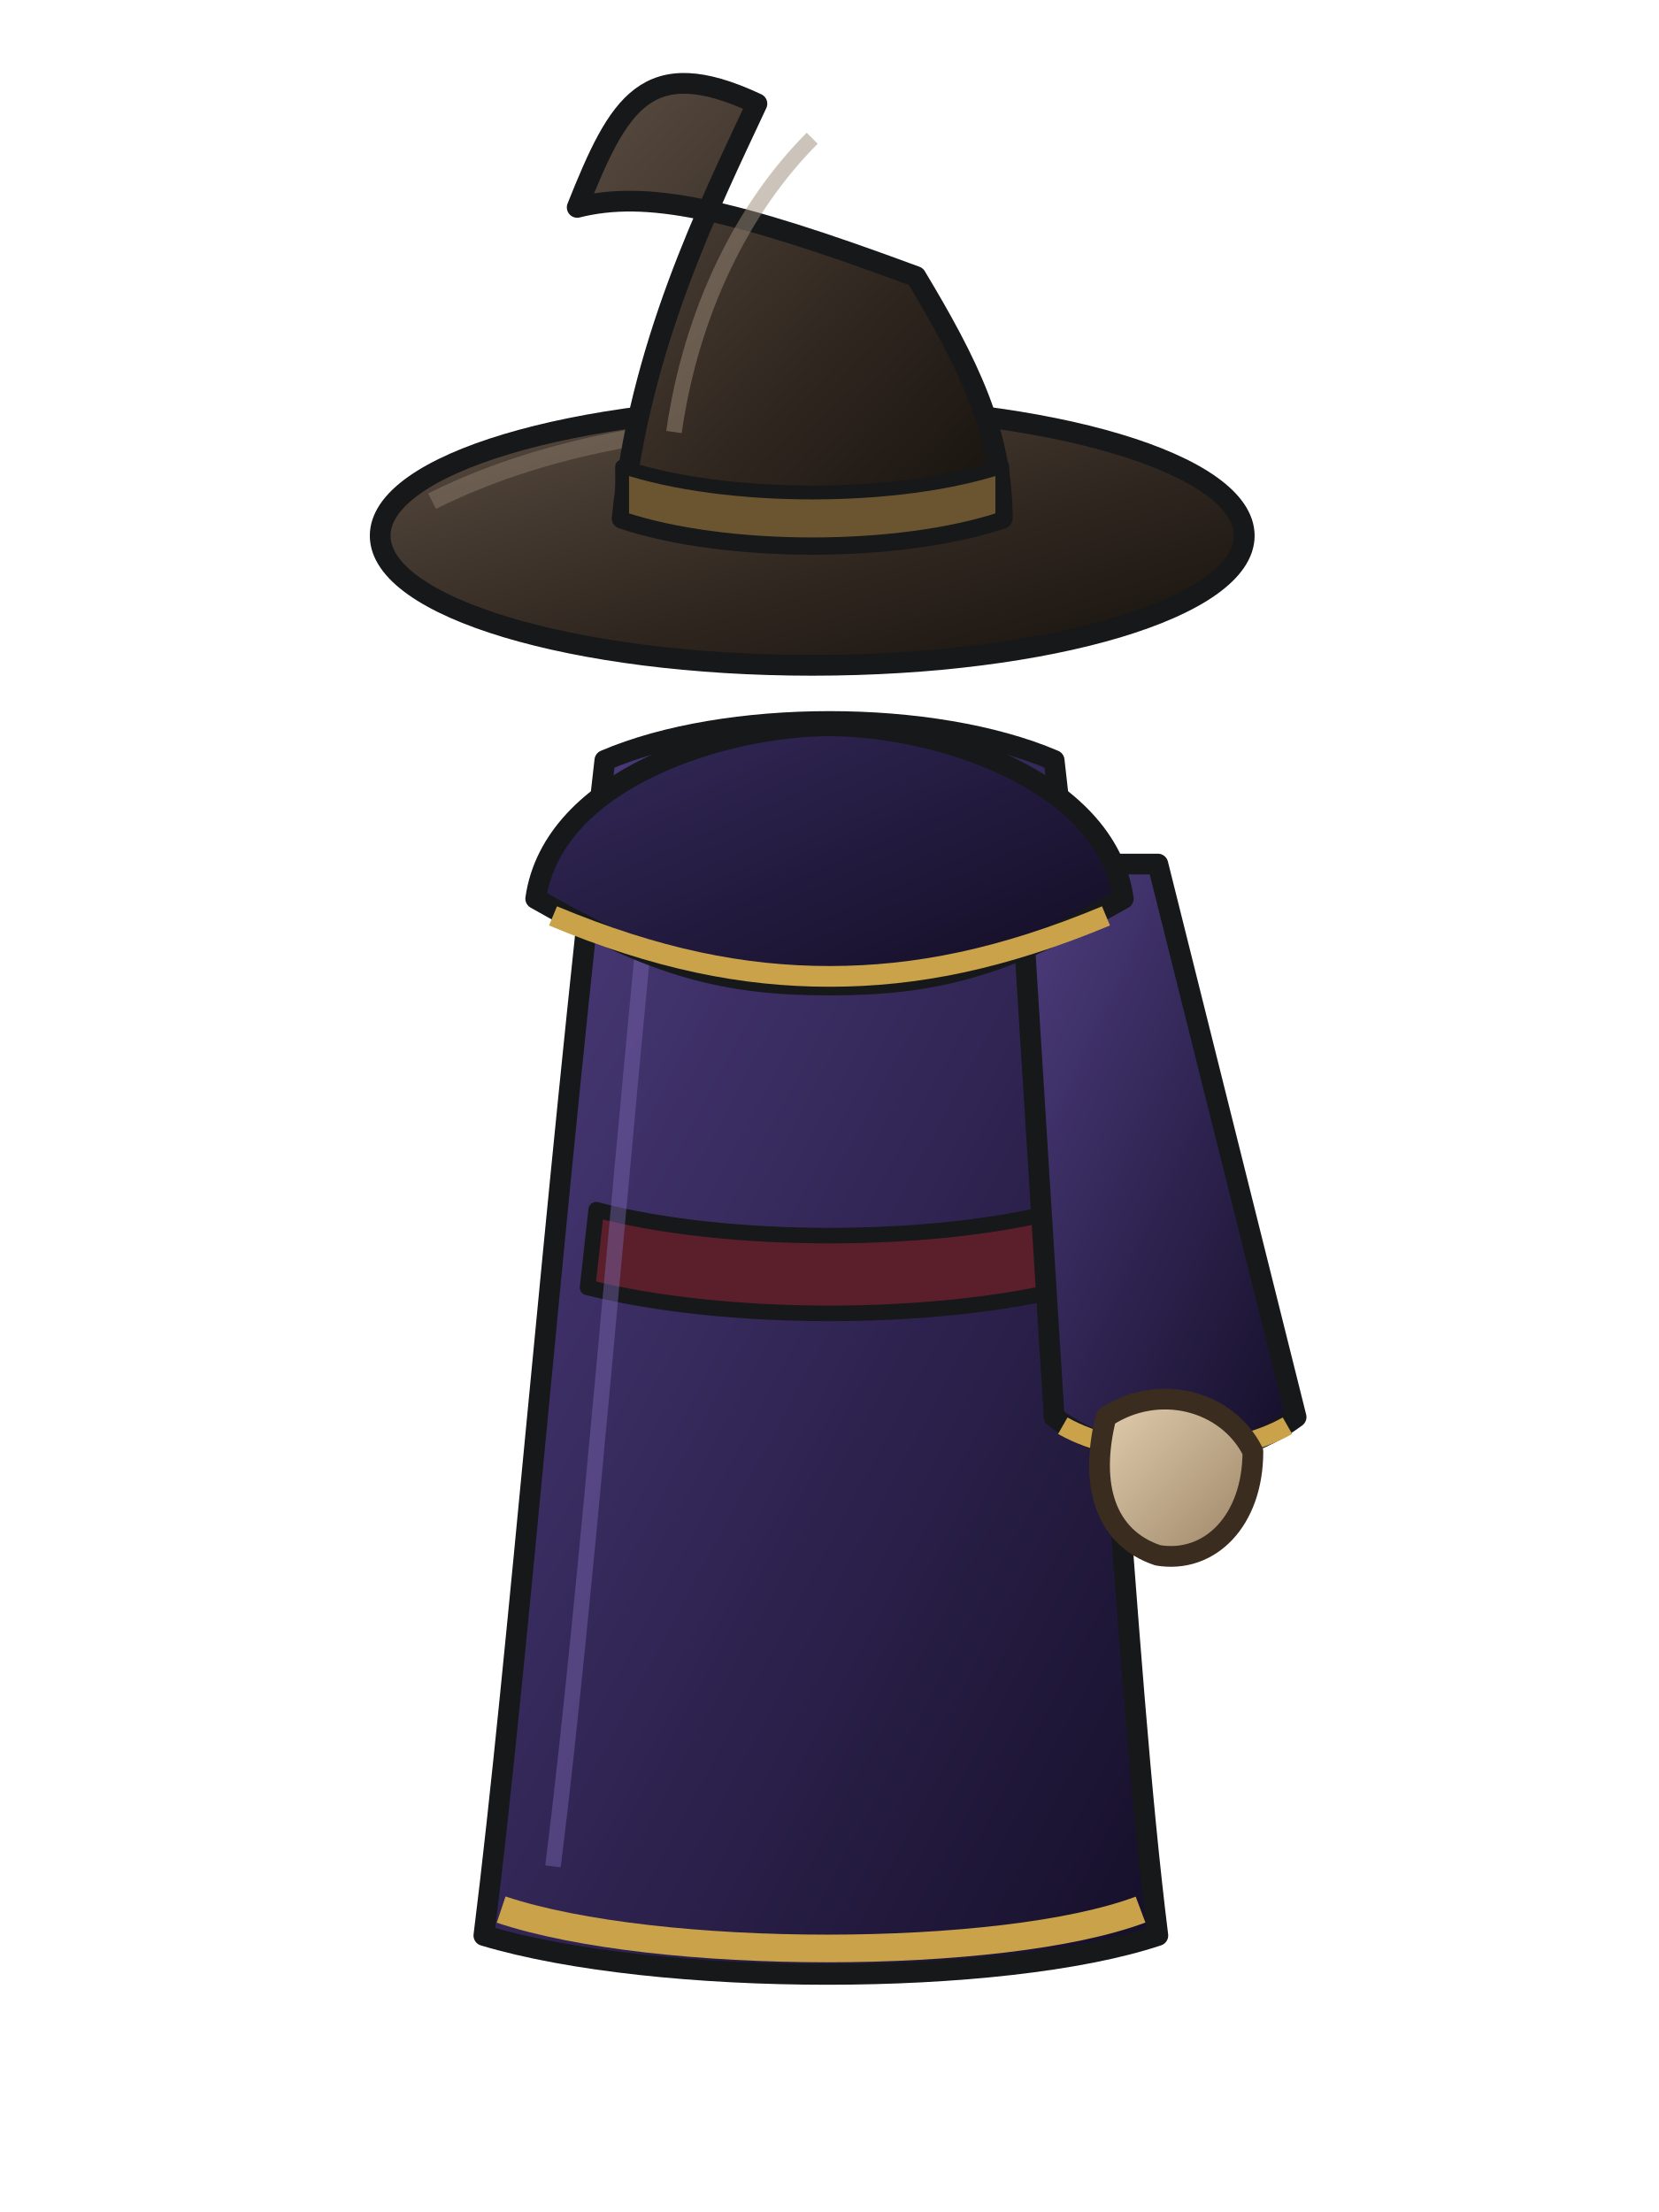
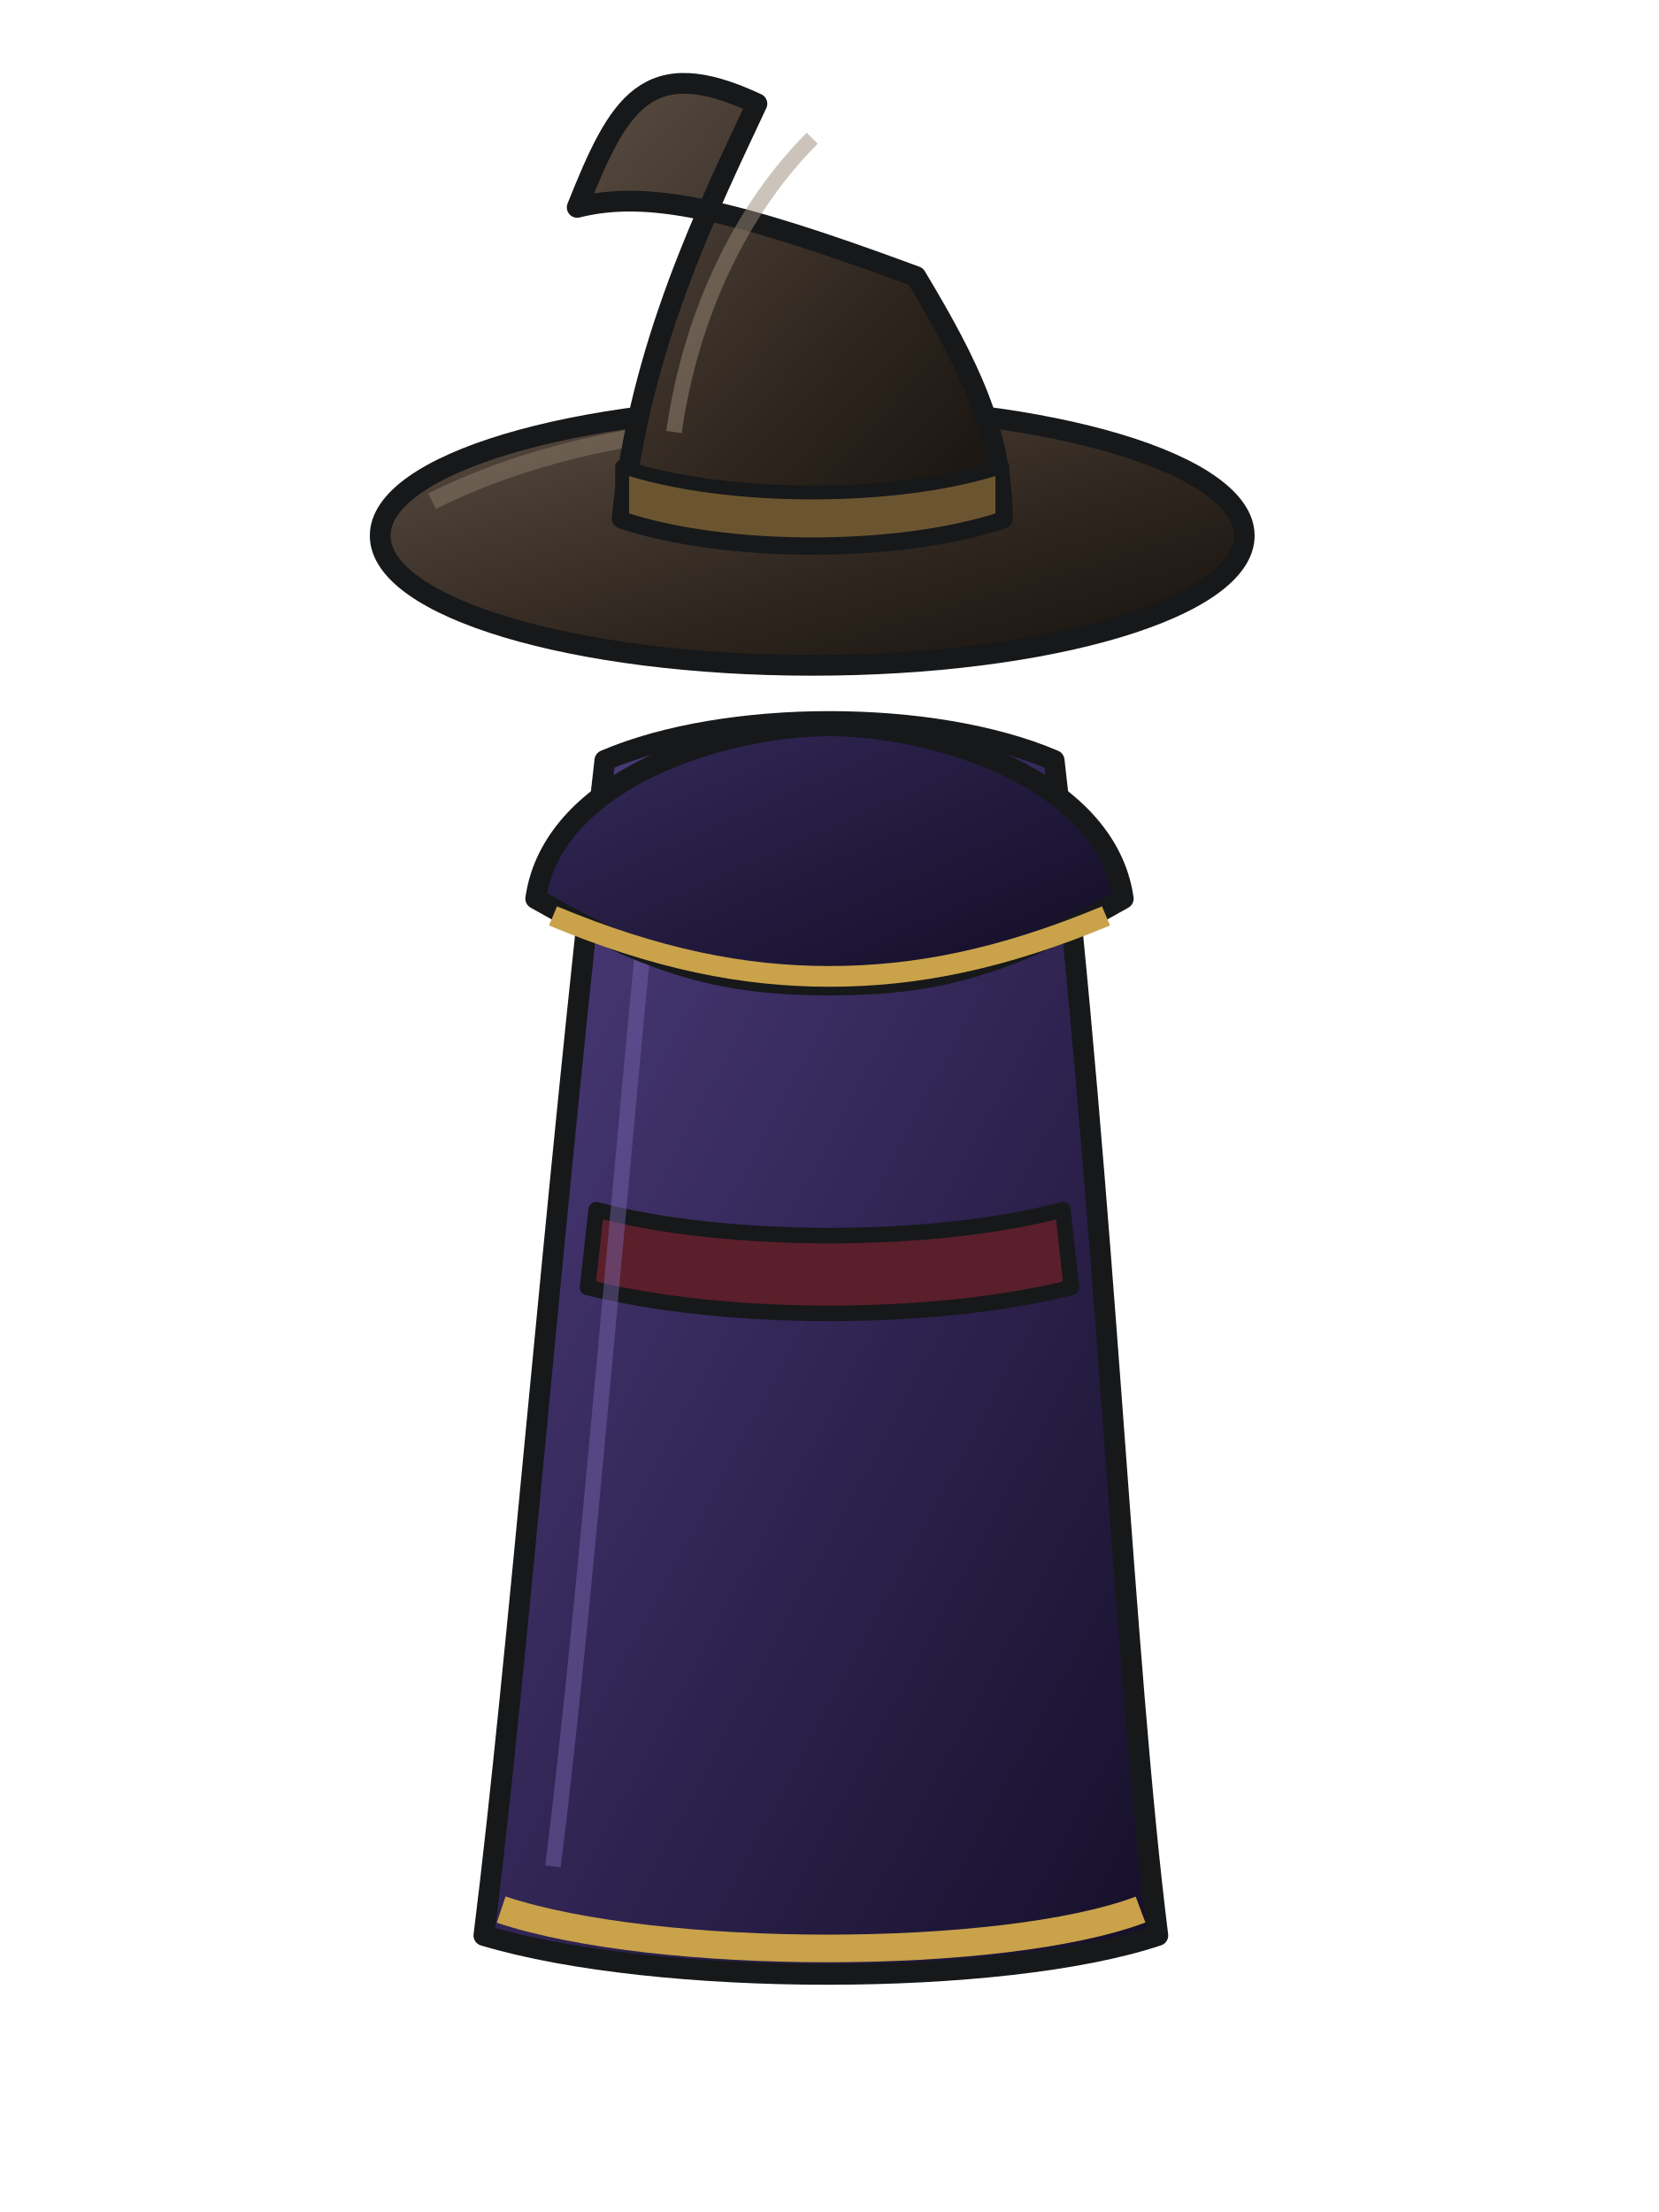
<svg xmlns="http://www.w3.org/2000/svg" viewBox="0 0 96 128" width="96" height="128">
  <defs>
    <linearGradient id="steel" x1="0" y1="0" x2="1" y2="1">
      <stop offset="0" stop-color="#c3c7cb" />
      <stop offset="0.45" stop-color="#7f8489" />
      <stop offset="1" stop-color="#3a3e42" />
    </linearGradient>
    <linearGradient id="steelD" x1="0" y1="0" x2="1" y2="1">
      <stop offset="0" stop-color="#8d9297" />
      <stop offset="1" stop-color="#2b2e32" />
    </linearGradient>
    <linearGradient id="helmG" x1="0" y1="0" x2="1" y2="0.6">
      <stop offset="0" stop-color="#d2d6d9" />
      <stop offset="0.5" stop-color="#868b90" />
      <stop offset="1" stop-color="#34373b" />
    </linearGradient>
    <linearGradient id="capeG" x1="0" y1="0" x2="0.4" y2="1">
      <stop offset="0" stop-color="#8e1f1c" />
      <stop offset="0.6" stop-color="#651414" />
      <stop offset="1" stop-color="#3a0b0c" />
    </linearGradient>
    <linearGradient id="furG" x1="0" y1="0" x2="1" y2="1">
      <stop offset="0" stop-color="#806b53" />
      <stop offset="1" stop-color="#3b2f24" />
    </linearGradient>
    <linearGradient id="leatherG" x1="0" y1="0" x2="1" y2="1">
      <stop offset="0" stop-color="#6b4a2e" />
      <stop offset="1" stop-color="#33220f" />
    </linearGradient>
    <linearGradient id="quiltG" x1="0" y1="0" x2="1" y2="1">
      <stop offset="0" stop-color="#7d6a4f" />
      <stop offset="1" stop-color="#3a2d1e" />
    </linearGradient>
    <linearGradient id="hoodG" x1="0" y1="0" x2="1" y2="1">
      <stop offset="0" stop-color="#4e4438" />
      <stop offset="0.6" stop-color="#2c251d" />
      <stop offset="1" stop-color="#16120d" />
    </linearGradient>
    <linearGradient id="scarfG" x1="0" y1="0" x2="1" y2="1">
      <stop offset="0" stop-color="#3f8a8a" />
      <stop offset="0.6" stop-color="#245a5e" />
      <stop offset="1" stop-color="#123236" />
    </linearGradient>
    <linearGradient id="trouserG" x1="0" y1="0" x2="1" y2="0">
      <stop offset="0" stop-color="#4a3f34" />
      <stop offset="1" stop-color="#231c15" />
    </linearGradient>
    <linearGradient id="robeG" x1="0" y1="0" x2="1" y2="1">
      <stop offset="0" stop-color="#4f3e80" />
      <stop offset="0.55" stop-color="#2e2350" />
      <stop offset="1" stop-color="#150f28" />
    </linearGradient>
    <linearGradient id="robeD" x1="0" y1="0" x2="1" y2="1">
      <stop offset="0" stop-color="#352a5c" />
      <stop offset="1" stop-color="#110c22" />
    </linearGradient>
    <linearGradient id="hatG" x1="0" y1="0" x2="1" y2="1">
      <stop offset="0" stop-color="#5a4d42" />
      <stop offset="0.6" stop-color="#2e251e" />
      <stop offset="1" stop-color="#15110d" />
    </linearGradient>
    <linearGradient id="skinG" x1="0" y1="0" x2="1" y2="1">
      <stop offset="0" stop-color="#e2cfb0" />
      <stop offset="1" stop-color="#9c8466" />
    </linearGradient>
    <pattern id="mail" width="3" height="3" patternUnits="userSpaceOnUse">
      <rect width="3" height="3" fill="#3d4145" />
      <circle cx="1.5" cy="1.5" r="0.9" fill="#80858a" />
    </pattern>
  </defs>
  <g stroke="#16181a" stroke-width="1.2" stroke-linejoin="round">
    <path d="M35 44 C42 41 54 41 61 44 C64 70 65 96 67 112 C58 115 38 115 28 112 C30 96 32 70 35 44 Z" fill="url(#robeG)" />
    <path d="M29 110.5 C38 113.5 58 113.5 66 110.5" stroke="#c9a24a" stroke-width="1.6" stroke-opacity="1" fill="none" />
    <path d="M34.5 70 C42 72 54 72 61.5 70 L62 74.5 C54 76.5 42 76.5 34 74.5 Z" fill="#5a1f2a" stroke-width="0.9" />
    <path d="M38 47 C36 66 34 92 32 108" stroke="#7a68b0" stroke-width="0.9" stroke-opacity="0.45" fill="none" />
-     <path d="M59 50 L67 50 L75 82 C71 85 65 85 61 82 Z" fill="url(#robeG)" />
-     <path d="M61.5 82.5 C65 84.5 71 84.5 74.5 82.5" stroke="#c9a24a" stroke-width="1.1" stroke-opacity="1" fill="none" />
-     <path d="M64 82 C67 80 71 81 72.5 84 C72.5 88 70 90.5 67 90 C64 89 63 86 64 82 Z" fill="url(#skinG)" stroke="#3a2c1e" />
    <path d="M31 52 C32 45 42 42 48 42 C54 42 64 45 65 52 C58 56 54 57 48 57 C42 57 38 56 31 52 Z" fill="url(#robeD)" />
    <path d="M32 53 C38 55.5 43 56.5 48 56.5 C53 56.5 58 55.5 64 53" stroke="#c9a24a" stroke-width="1.2" stroke-opacity="1" fill="none" />
    <ellipse cx="47" cy="31" rx="25" ry="7.5" fill="url(#hatG)" />
    <path d="M25 29 C33 25 43 24 53 24.5" stroke="#8a7a68" stroke-width="1" stroke-opacity="0.5" fill="none" />
    <path d="M36 30 C37 20 41 12 43.8 6 C37.4 3 35.8 6 33.4 12 C37.4 11 42.2 12 53 16 C56 21 58 25 58 30 C52 32 42 32 36 30 Z" fill="url(#hatG)" />
    <path d="M36 27 C42 29 52 29 58 27 L58 30 C52 32 42 32 36 30 Z" fill="#6b5530" stroke-width="0.8" />
    <path d="M39 25 C40 18 43 12 47 8" stroke="#9a8a78" stroke-width="0.9" stroke-opacity="0.5" fill="none" />
  </g>
</svg>
